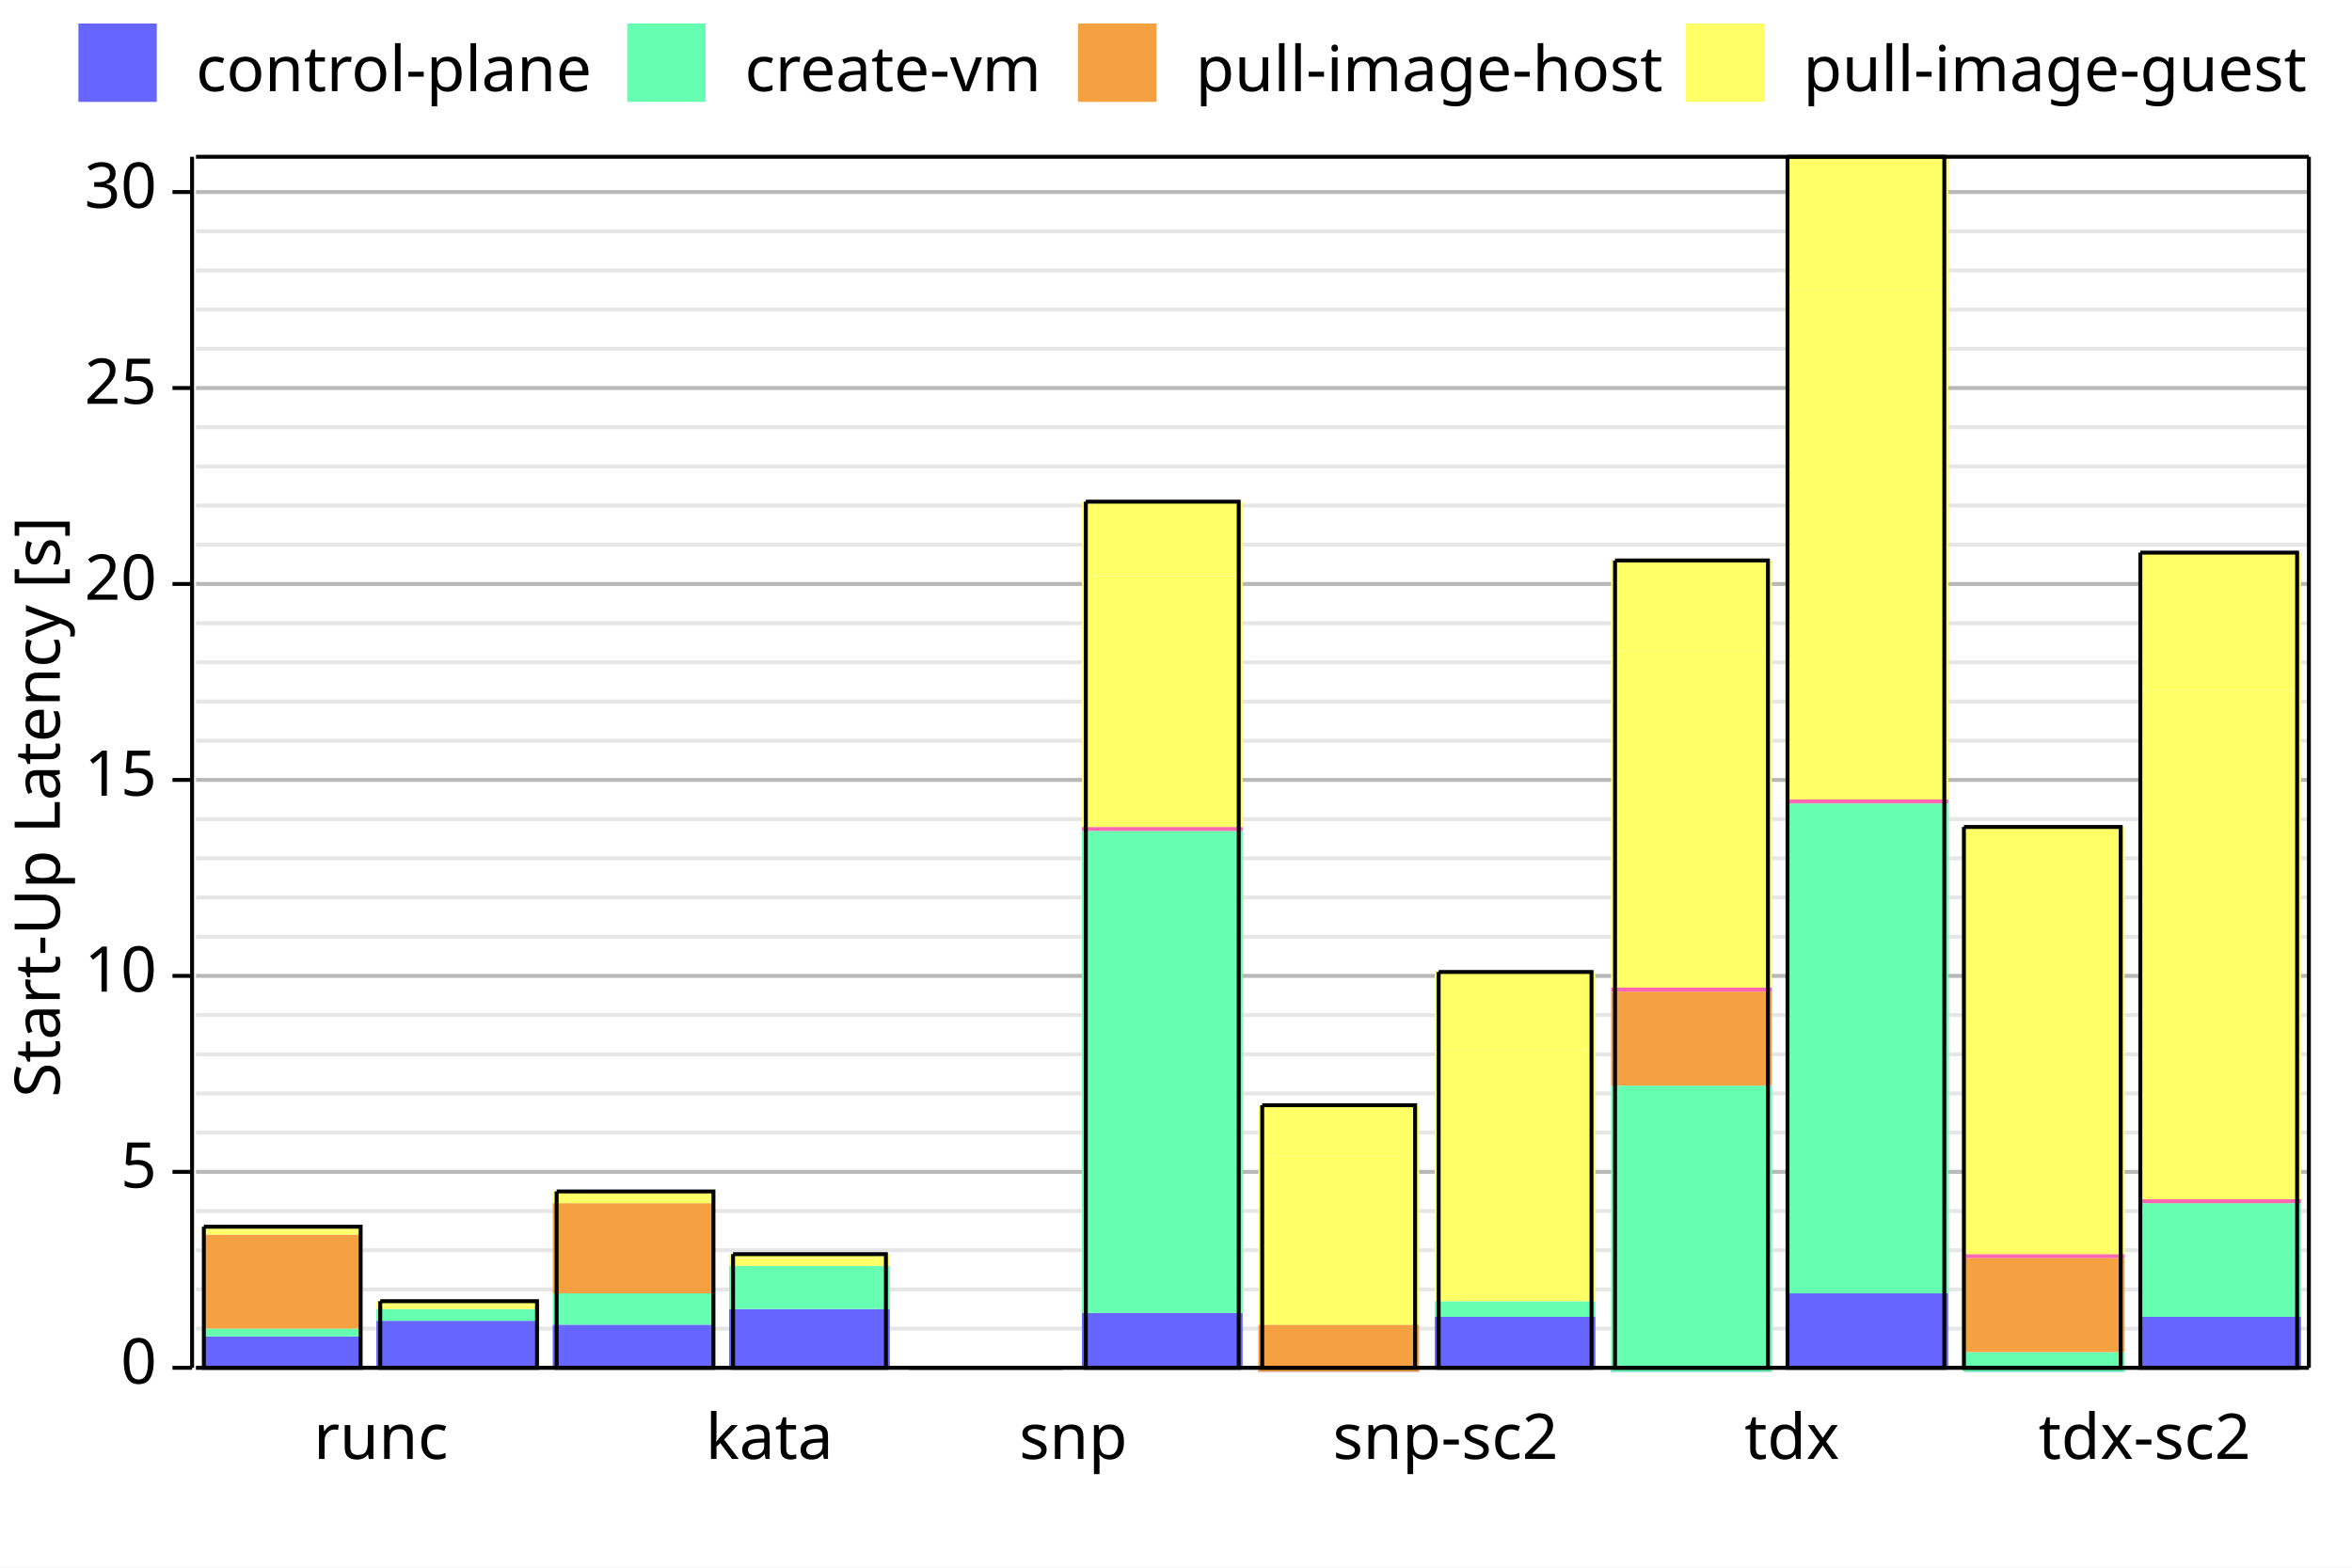
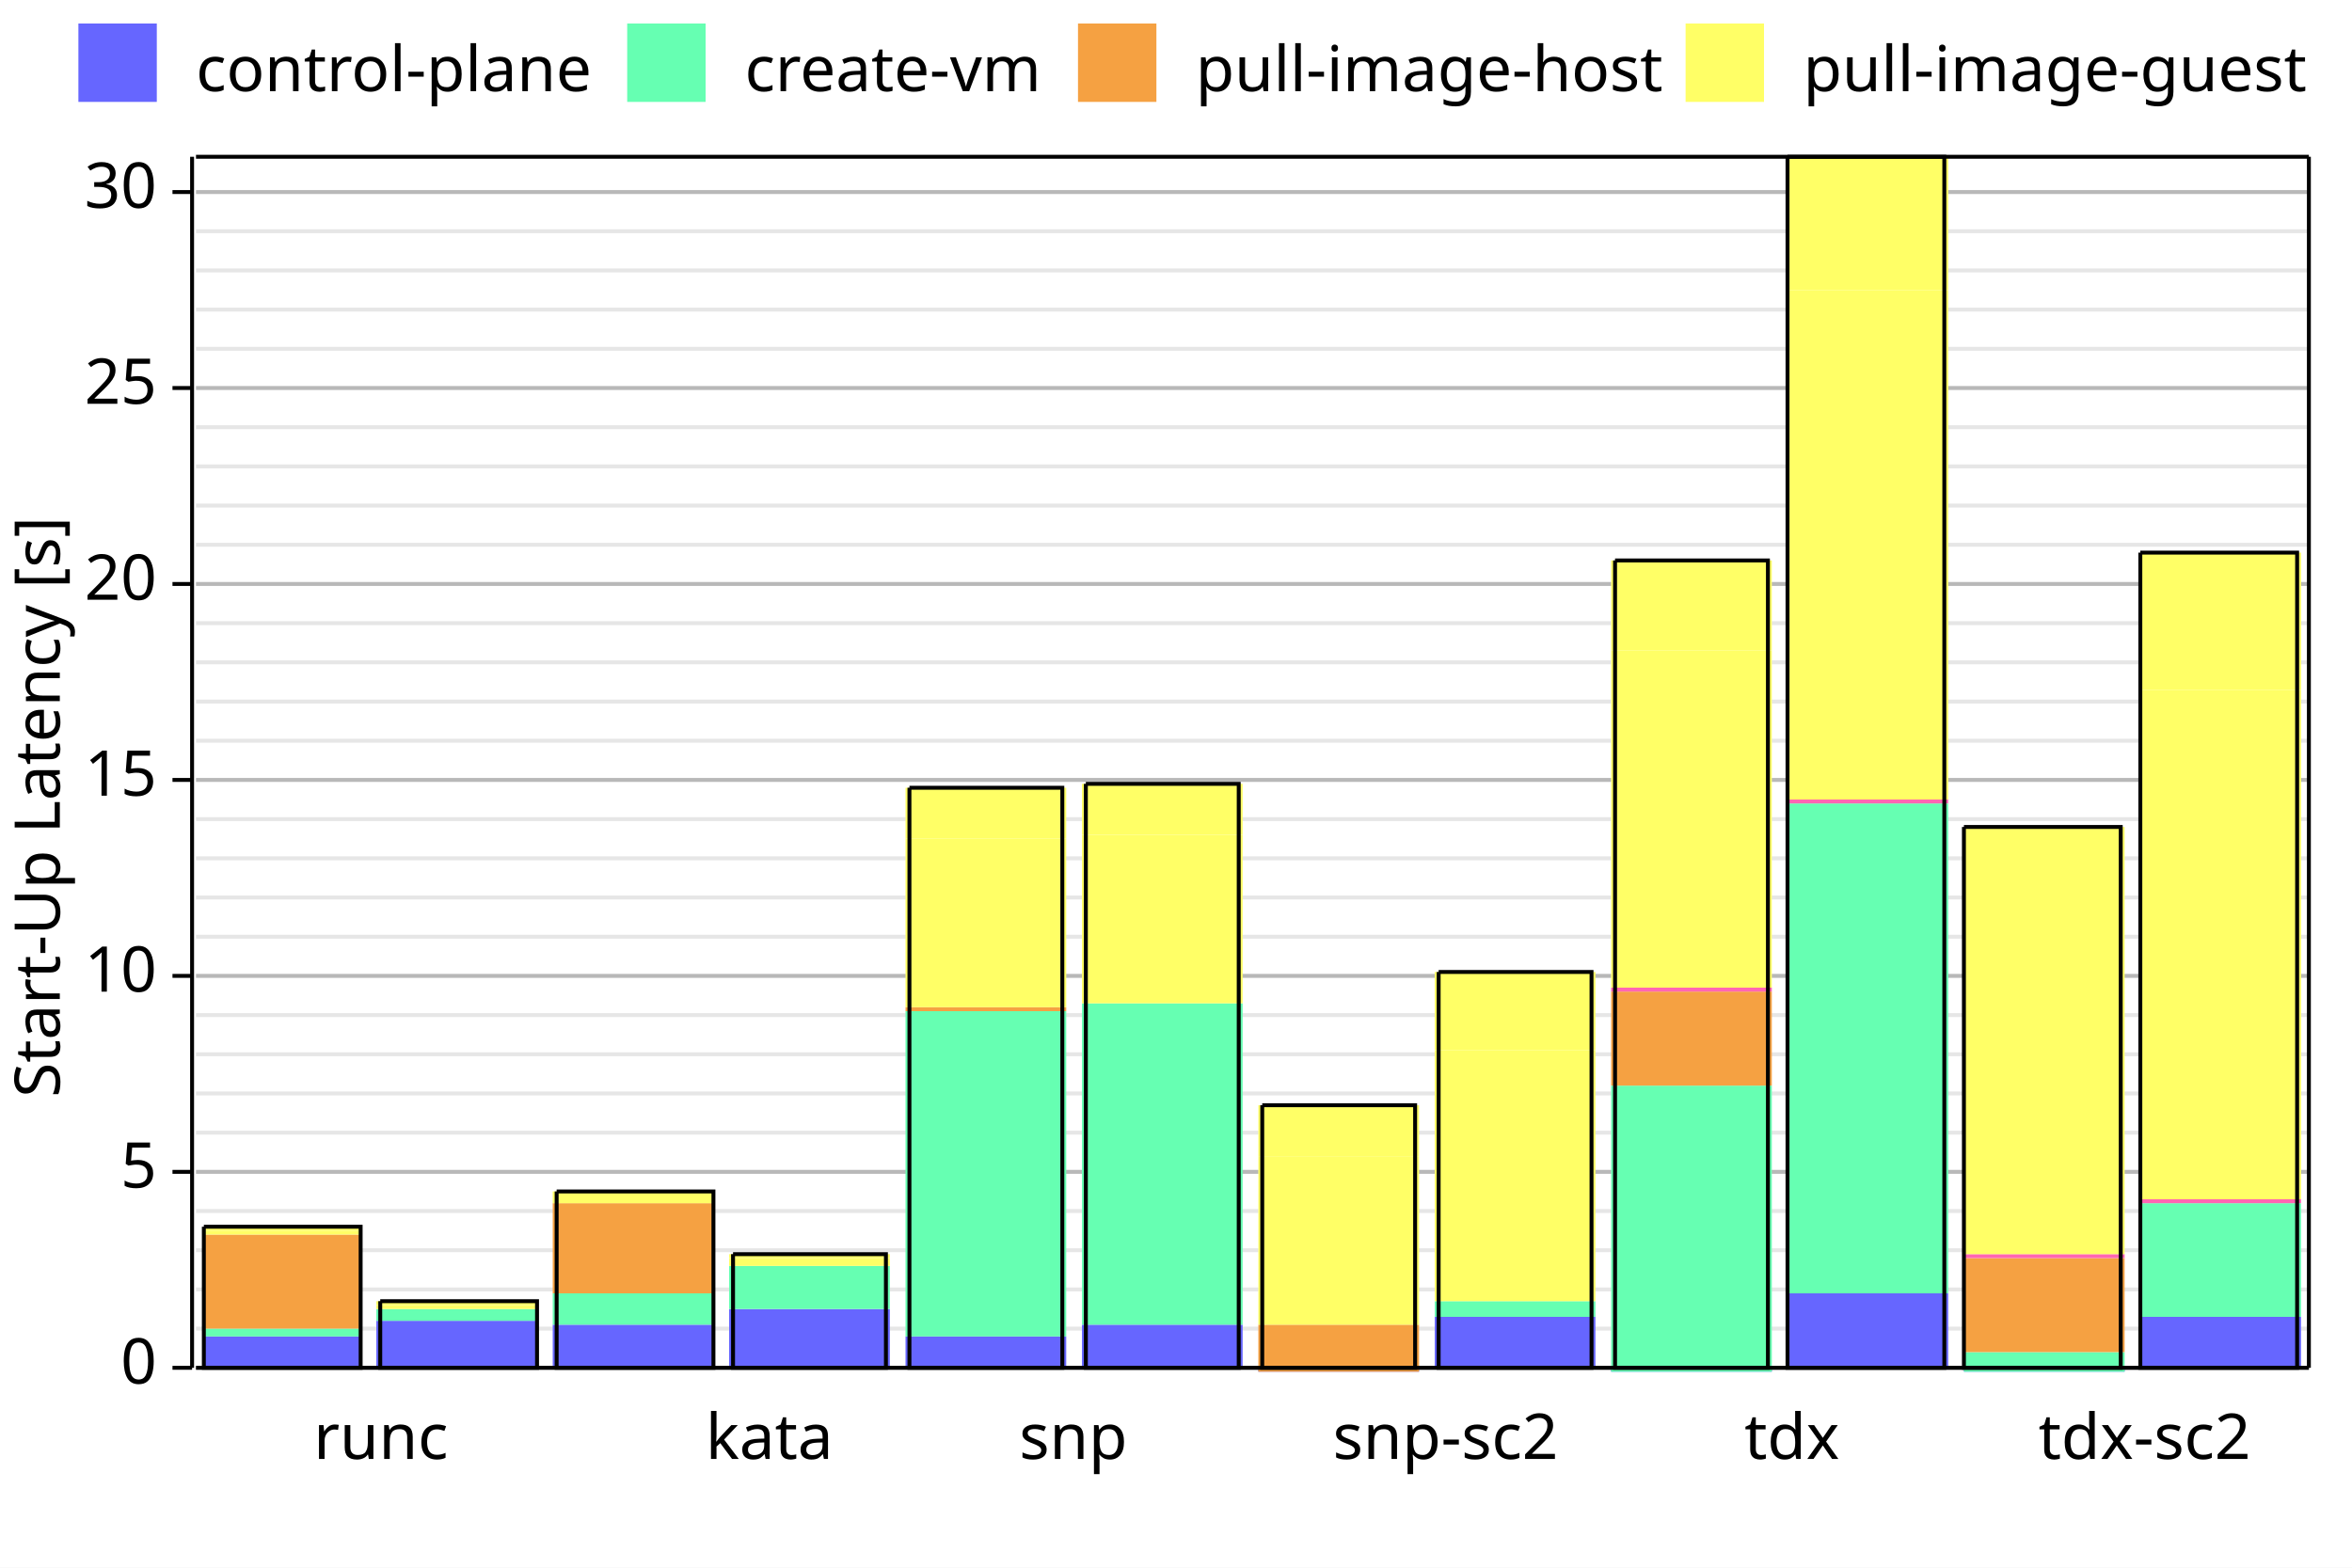
<svg xmlns="http://www.w3.org/2000/svg" width="600" height="400" viewBox="0 0 600 400">
  <rect x="0" y="0" width="600" height="400" opacity="1" fill="#FFFFFF" stroke="none" />
  <line opacity="0.1" stroke="#000000" stroke-width="1" x1="50" y1="349" x2="589" y2="349" />
  <line opacity="0.1" stroke="#000000" stroke-width="1" x1="50" y1="339" x2="589" y2="339" />
  <line opacity="0.1" stroke="#000000" stroke-width="1" x1="50" y1="329" x2="589" y2="329" />
  <line opacity="0.1" stroke="#000000" stroke-width="1" x1="50" y1="319" x2="589" y2="319" />
  <line opacity="0.1" stroke="#000000" stroke-width="1" x1="50" y1="309" x2="589" y2="309" />
  <line opacity="0.1" stroke="#000000" stroke-width="1" x1="50" y1="299" x2="589" y2="299" />
  <line opacity="0.1" stroke="#000000" stroke-width="1" x1="50" y1="289" x2="589" y2="289" />
  <line opacity="0.1" stroke="#000000" stroke-width="1" x1="50" y1="279" x2="589" y2="279" />
  <line opacity="0.1" stroke="#000000" stroke-width="1" x1="50" y1="269" x2="589" y2="269" />
  <line opacity="0.1" stroke="#000000" stroke-width="1" x1="50" y1="259" x2="589" y2="259" />
  <line opacity="0.1" stroke="#000000" stroke-width="1" x1="50" y1="249" x2="589" y2="249" />
  <line opacity="0.1" stroke="#000000" stroke-width="1" x1="50" y1="239" x2="589" y2="239" />
  <line opacity="0.1" stroke="#000000" stroke-width="1" x1="50" y1="229" x2="589" y2="229" />
  <line opacity="0.1" stroke="#000000" stroke-width="1" x1="50" y1="219" x2="589" y2="219" />
  <line opacity="0.1" stroke="#000000" stroke-width="1" x1="50" y1="209" x2="589" y2="209" />
  <line opacity="0.1" stroke="#000000" stroke-width="1" x1="50" y1="199" x2="589" y2="199" />
  <line opacity="0.1" stroke="#000000" stroke-width="1" x1="50" y1="189" x2="589" y2="189" />
  <line opacity="0.1" stroke="#000000" stroke-width="1" x1="50" y1="179" x2="589" y2="179" />
  <line opacity="0.1" stroke="#000000" stroke-width="1" x1="50" y1="169" x2="589" y2="169" />
  <line opacity="0.1" stroke="#000000" stroke-width="1" x1="50" y1="159" x2="589" y2="159" />
  <line opacity="0.1" stroke="#000000" stroke-width="1" x1="50" y1="149" x2="589" y2="149" />
  <line opacity="0.1" stroke="#000000" stroke-width="1" x1="50" y1="139" x2="589" y2="139" />
  <line opacity="0.1" stroke="#000000" stroke-width="1" x1="50" y1="129" x2="589" y2="129" />
  <line opacity="0.1" stroke="#000000" stroke-width="1" x1="50" y1="119" x2="589" y2="119" />
  <line opacity="0.1" stroke="#000000" stroke-width="1" x1="50" y1="109" x2="589" y2="109" />
  <line opacity="0.1" stroke="#000000" stroke-width="1" x1="50" y1="99" x2="589" y2="99" />
  <line opacity="0.1" stroke="#000000" stroke-width="1" x1="50" y1="89" x2="589" y2="89" />
  <line opacity="0.1" stroke="#000000" stroke-width="1" x1="50" y1="79" x2="589" y2="79" />
  <line opacity="0.1" stroke="#000000" stroke-width="1" x1="50" y1="69" x2="589" y2="69" />
  <line opacity="0.1" stroke="#000000" stroke-width="1" x1="50" y1="59" x2="589" y2="59" />
  <line opacity="0.1" stroke="#000000" stroke-width="1" x1="50" y1="49" x2="589" y2="49" />
  <line opacity="0.2" stroke="#000000" stroke-width="1" x1="50" y1="349" x2="589" y2="349" />
  <line opacity="0.2" stroke="#000000" stroke-width="1" x1="50" y1="299" x2="589" y2="299" />
  <line opacity="0.2" stroke="#000000" stroke-width="1" x1="50" y1="249" x2="589" y2="249" />
  <line opacity="0.2" stroke="#000000" stroke-width="1" x1="50" y1="199" x2="589" y2="199" />
  <line opacity="0.2" stroke="#000000" stroke-width="1" x1="50" y1="149" x2="589" y2="149" />
  <line opacity="0.2" stroke="#000000" stroke-width="1" x1="50" y1="99" x2="589" y2="99" />
  <line opacity="0.2" stroke="#000000" stroke-width="1" x1="50" y1="49" x2="589" y2="49" />
  <polyline fill="none" opacity="1" stroke="#000000" stroke-width="1" points="49,40 49,349 " />
  <text x="40" y="349" dy="0.5ex" text-anchor="end" font-family="sans-serif" font-size="16.129" opacity="1" fill="#000000">
0
</text>
  <polyline fill="none" opacity="1" stroke="#000000" stroke-width="1" points="44,349 49,349 " />
  <text x="40" y="299" dy="0.5ex" text-anchor="end" font-family="sans-serif" font-size="16.129" opacity="1" fill="#000000">
5
</text>
  <polyline fill="none" opacity="1" stroke="#000000" stroke-width="1" points="44,299 49,299 " />
  <text x="40" y="249" dy="0.5ex" text-anchor="end" font-family="sans-serif" font-size="16.129" opacity="1" fill="#000000">
10
</text>
  <polyline fill="none" opacity="1" stroke="#000000" stroke-width="1" points="44,249 49,249 " />
  <text x="40" y="199" dy="0.5ex" text-anchor="end" font-family="sans-serif" font-size="16.129" opacity="1" fill="#000000">
15
</text>
  <polyline fill="none" opacity="1" stroke="#000000" stroke-width="1" points="44,199 49,199 " />
  <text x="40" y="149" dy="0.5ex" text-anchor="end" font-family="sans-serif" font-size="16.129" opacity="1" fill="#000000">
20
</text>
  <polyline fill="none" opacity="1" stroke="#000000" stroke-width="1" points="44,149 49,149 " />
  <text x="40" y="99" dy="0.5ex" text-anchor="end" font-family="sans-serif" font-size="16.129" opacity="1" fill="#000000">
25
</text>
  <polyline fill="none" opacity="1" stroke="#000000" stroke-width="1" points="44,99 49,99 " />
  <text x="40" y="49" dy="0.5ex" text-anchor="end" font-family="sans-serif" font-size="16.129" opacity="1" fill="#000000">
30
</text>
  <polyline fill="none" opacity="1" stroke="#000000" stroke-width="1" points="44,49 49,49 " />
  <text x="3" y="280" dy="0.76em" text-anchor="start" font-family="sans-serif" font-size="16.129" opacity="1" fill="#000000" transform="rotate(270, 3, 280)">
Start-Up Latency [s]
</text>
  <rect x="52" y="341" width="40" height="8" opacity="1" fill="#6666FF" stroke="none" />
  <rect x="141" y="338" width="41" height="11" opacity="1" fill="#6666FF" stroke="none" />
-   <rect x="231" y="349" width="41" height="0" opacity="1" fill="#6666FF" stroke="none" />
+   <rect x="231" y="341" width="41" height="8" opacity="1" fill="#6666FF" stroke="none" />
  <rect x="321" y="349" width="41" height="1" opacity="1" fill="#6666FF" stroke="none" />
  <rect x="411" y="349" width="41" height="1" opacity="1" fill="#6666FF" stroke="none" />
  <rect x="501" y="349" width="41" height="1" opacity="1" fill="#6666FF" stroke="none" />
  <rect x="52" y="339" width="40" height="2" opacity="1" fill="#66FFB2" stroke="none" />
  <rect x="141" y="330" width="41" height="8" opacity="1" fill="#66FFB2" stroke="none" />
-   <rect x="231" y="349" width="41" height="0" opacity="1" fill="#66FFB2" stroke="none" />
+   <rect x="231" y="258" width="41" height="83" opacity="1" fill="#66FFB2" stroke="none" />
  <rect x="321" y="350" width="41" height="0" opacity="1" fill="#66FFB2" stroke="none" />
  <rect x="411" y="277" width="41" height="73" opacity="1" fill="#66FFB2" stroke="none" />
  <rect x="501" y="345" width="41" height="5" opacity="1" fill="#66FFB2" stroke="none" />
  <rect x="52" y="315" width="40" height="24" opacity="1" fill="#F5A142" stroke="none" />
  <rect x="141" y="307" width="41" height="23" opacity="1" fill="#F5A142" stroke="none" />
-   <rect x="231" y="349" width="41" height="0" opacity="1" fill="#F5A142" stroke="none" />
+   <rect x="231" y="257" width="41" height="1" opacity="1" fill="#F5A142" stroke="none" />
  <rect x="321" y="338" width="41" height="12" opacity="1" fill="#F5A142" stroke="none" />
  <rect x="411" y="253" width="41" height="24" opacity="1" fill="#F5A142" stroke="none" />
  <rect x="501" y="321" width="41" height="24" opacity="1" fill="#F5A142" stroke="none" />
  <rect x="52" y="315" width="40" height="0" opacity="1" fill="#FF66B2" stroke="none" />
  <rect x="141" y="307" width="41" height="0" opacity="1" fill="#FF66B2" stroke="none" />
-   <rect x="231" y="349" width="41" height="0" opacity="1" fill="#FF66B2" stroke="none" />
+   <rect x="231" y="257" width="41" height="0" opacity="1" fill="#FF66B2" stroke="none" />
  <rect x="321" y="338" width="41" height="0" opacity="1" fill="#FF66B2" stroke="none" />
  <rect x="411" y="253" width="41" height="0" opacity="1" fill="#FF66B2" stroke="none" />
  <rect x="501" y="321" width="41" height="0" opacity="1" fill="#FF66B2" stroke="none" />
  <rect x="52" y="315" width="40" height="0" opacity="1" fill="#FF66B2" stroke="none" />
  <rect x="141" y="307" width="41" height="0" opacity="1" fill="#FF66B2" stroke="none" />
-   <rect x="231" y="349" width="41" height="0" opacity="1" fill="#FF66B2" stroke="none" />
+   <rect x="231" y="257" width="41" height="0" opacity="1" fill="#FF66B2" stroke="none" />
  <rect x="321" y="338" width="41" height="0" opacity="1" fill="#FF66B2" stroke="none" />
  <rect x="411" y="252" width="41" height="1" opacity="1" fill="#FF66B2" stroke="none" />
  <rect x="501" y="320" width="41" height="1" opacity="1" fill="#FF66B2" stroke="none" />
  <rect x="52" y="314" width="40" height="1" opacity="1" fill="#FFFF66" stroke="none" />
  <rect x="141" y="306" width="41" height="1" opacity="1" fill="#FFFF66" stroke="none" />
-   <rect x="231" y="349" width="41" height="0" opacity="1" fill="#FFFF66" stroke="none" />
+   <rect x="231" y="214" width="41" height="43" opacity="1" fill="#FFFF66" stroke="none" />
  <rect x="321" y="295" width="41" height="43" opacity="1" fill="#FFFF66" stroke="none" />
  <rect x="411" y="166" width="41" height="86" opacity="1" fill="#FFFF66" stroke="none" />
  <rect x="501" y="234" width="41" height="86" opacity="1" fill="#FFFF66" stroke="none" />
  <rect x="52" y="313" width="40" height="1" opacity="1" fill="#FFFF66" stroke="none" />
  <rect x="141" y="304" width="41" height="2" opacity="1" fill="#FFFF66" stroke="none" />
-   <rect x="231" y="349" width="41" height="0" opacity="1" fill="#FFFF66" stroke="none" />
+   <rect x="231" y="201" width="41" height="13" opacity="1" fill="#FFFF66" stroke="none" />
  <rect x="321" y="282" width="41" height="13" opacity="1" fill="#FFFF66" stroke="none" />
  <rect x="411" y="143" width="41" height="23" opacity="1" fill="#FFFF66" stroke="none" />
  <rect x="501" y="211" width="41" height="23" opacity="1" fill="#FFFF66" stroke="none" />
  <polyline fill="none" opacity="1" stroke="#000000" stroke-width="1" points="52,313 92,313 92,349 52,349 52,313 " />
  <polyline fill="none" opacity="1" stroke="#000000" stroke-width="1" points="142,304 182,304 182,349 142,349 142,304 " />
-   <polyline fill="none" opacity="1" stroke="#000000" stroke-width="1" points="232,349 271,349 271,349 232,349 232,349 " />
+   <polyline fill="none" opacity="1" stroke="#000000" stroke-width="1" points="232,201 271,201 271,349 232,349 232,201 " />
  <polyline fill="none" opacity="1" stroke="#000000" stroke-width="1" points="322,282 361,282 361,349 322,349 322,282 " />
  <polyline fill="none" opacity="1" stroke="#000000" stroke-width="1" points="412,143 451,143 451,349 412,349 412,143 " />
  <polyline fill="none" opacity="1" stroke="#000000" stroke-width="1" points="501,211 541,211 541,349 501,349 501,211 " />
  <rect x="96" y="337" width="41" height="12" opacity="1" fill="#6666FF" stroke="none" />
  <rect x="186" y="334" width="41" height="15" opacity="1" fill="#6666FF" stroke="none" />
-   <rect x="276" y="335" width="41" height="14" opacity="1" fill="#6666FF" stroke="none" />
+   <rect x="276" y="338" width="41" height="11" opacity="1" fill="#6666FF" stroke="none" />
  <rect x="366" y="336" width="41" height="13" opacity="1" fill="#6666FF" stroke="none" />
  <rect x="456" y="330" width="41" height="19" opacity="1" fill="#6666FF" stroke="none" />
  <rect x="546" y="336" width="41" height="13" opacity="1" fill="#6666FF" stroke="none" />
  <rect x="96" y="334" width="41" height="3" opacity="1" fill="#66FFB2" stroke="none" />
  <rect x="186" y="323" width="41" height="11" opacity="1" fill="#66FFB2" stroke="none" />
-   <rect x="276" y="212" width="41" height="123" opacity="1" fill="#66FFB2" stroke="none" />
+   <rect x="276" y="256" width="41" height="82" opacity="1" fill="#66FFB2" stroke="none" />
  <rect x="366" y="332" width="41" height="4" opacity="1" fill="#66FFB2" stroke="none" />
  <rect x="456" y="205" width="41" height="125" opacity="1" fill="#66FFB2" stroke="none" />
  <rect x="546" y="307" width="41" height="29" opacity="1" fill="#66FFB2" stroke="none" />
  <rect x="96" y="334" width="41" height="0" opacity="1" fill="#F5A142" stroke="none" />
  <rect x="186" y="323" width="41" height="0" opacity="1" fill="#F5A142" stroke="none" />
-   <rect x="276" y="212" width="41" height="0" opacity="1" fill="#F5A142" stroke="none" />
+   <rect x="276" y="256" width="41" height="0" opacity="1" fill="#F5A142" stroke="none" />
  <rect x="366" y="332" width="41" height="0" opacity="1" fill="#F5A142" stroke="none" />
  <rect x="456" y="205" width="41" height="0" opacity="1" fill="#F5A142" stroke="none" />
  <rect x="546" y="307" width="41" height="0" opacity="1" fill="#F5A142" stroke="none" />
  <rect x="96" y="334" width="41" height="0" opacity="1" fill="#FF66B2" stroke="none" />
  <rect x="186" y="323" width="41" height="0" opacity="1" fill="#FF66B2" stroke="none" />
-   <rect x="276" y="212" width="41" height="0" opacity="1" fill="#FF66B2" stroke="none" />
+   <rect x="276" y="256" width="41" height="0" opacity="1" fill="#FF66B2" stroke="none" />
  <rect x="366" y="332" width="41" height="0" opacity="1" fill="#FF66B2" stroke="none" />
  <rect x="456" y="204" width="41" height="1" opacity="1" fill="#FF66B2" stroke="none" />
  <rect x="546" y="306" width="41" height="1" opacity="1" fill="#FF66B2" stroke="none" />
  <rect x="96" y="334" width="41" height="0" opacity="1" fill="#FF66B2" stroke="none" />
  <rect x="186" y="323" width="41" height="0" opacity="1" fill="#FF66B2" stroke="none" />
-   <rect x="276" y="211" width="41" height="1" opacity="1" fill="#FF66B2" stroke="none" />
+   <rect x="276" y="256" width="41" height="0" opacity="1" fill="#FF66B2" stroke="none" />
  <rect x="366" y="332" width="41" height="0" opacity="1" fill="#FF66B2" stroke="none" />
  <rect x="456" y="204" width="41" height="0" opacity="1" fill="#FF66B2" stroke="none" />
  <rect x="546" y="306" width="41" height="0" opacity="1" fill="#FF66B2" stroke="none" />
  <rect x="96" y="333" width="41" height="1" opacity="1" fill="#FFFF66" stroke="none" />
  <rect x="186" y="321" width="41" height="2" opacity="1" fill="#FFFF66" stroke="none" />
-   <rect x="276" y="147" width="41" height="64" opacity="1" fill="#FFFF66" stroke="none" />
+   <rect x="276" y="213" width="41" height="43" opacity="1" fill="#FFFF66" stroke="none" />
  <rect x="366" y="268" width="41" height="64" opacity="1" fill="#FFFF66" stroke="none" />
  <rect x="456" y="74" width="41" height="130" opacity="1" fill="#FFFF66" stroke="none" />
  <rect x="546" y="176" width="41" height="130" opacity="1" fill="#FFFF66" stroke="none" />
  <rect x="96" y="332" width="41" height="1" opacity="1" fill="#FFFF66" stroke="none" />
  <rect x="186" y="320" width="41" height="1" opacity="1" fill="#FFFF66" stroke="none" />
-   <rect x="276" y="128" width="41" height="19" opacity="1" fill="#FFFF66" stroke="none" />
+   <rect x="276" y="200" width="41" height="13" opacity="1" fill="#FFFF66" stroke="none" />
  <rect x="366" y="248" width="41" height="20" opacity="1" fill="#FFFF66" stroke="none" />
  <rect x="456" y="40" width="41" height="34" opacity="1" fill="#FFFF66" stroke="none" />
  <rect x="546" y="141" width="41" height="35" opacity="1" fill="#FFFF66" stroke="none" />
  <polyline fill="none" opacity="1" stroke="#000000" stroke-width="1" points="97,332 137,332 137,349 97,349 97,332 " />
  <polyline fill="none" opacity="1" stroke="#000000" stroke-width="1" points="187,320 226,320 226,349 187,349 187,320 " />
-   <polyline fill="none" opacity="1" stroke="#000000" stroke-width="1" points="277,128 316,128 316,349 277,349 277,128 " />
+   <polyline fill="none" opacity="1" stroke="#000000" stroke-width="1" points="277,200 316,200 316,349 277,349 277,200 " />
  <polyline fill="none" opacity="1" stroke="#000000" stroke-width="1" points="367,248 406,248 406,349 367,349 367,248 " />
  <polyline fill="none" opacity="1" stroke="#000000" stroke-width="1" points="456,40 496,40 496,349 456,349 456,40 " />
  <polyline fill="none" opacity="1" stroke="#000000" stroke-width="1" points="546,141 586,141 586,349 546,349 546,141 " />
  <polyline fill="none" opacity="1" stroke="#000000" stroke-width="1" points="50,40 589,40 " />
  <polyline fill="none" opacity="1" stroke="#000000" stroke-width="1" points="589,349 589,40 " />
  <polyline fill="none" opacity="1" stroke="#000000" stroke-width="1" points="50,349 589,349 " />
  <text x="80" y="360" dy="0.76em" text-anchor="start" font-family="sans-serif" font-size="16.129" opacity="1" fill="#000000">
runc
</text>
  <text x="180" y="360" dy="0.76em" text-anchor="start" font-family="sans-serif" font-size="16.129" opacity="1" fill="#000000">
kata
</text>
  <text x="260" y="360" dy="0.76em" text-anchor="start" font-family="sans-serif" font-size="16.129" opacity="1" fill="#000000">
snp
</text>
  <text x="340" y="360" dy="0.76em" text-anchor="start" font-family="sans-serif" font-size="16.129" opacity="1" fill="#000000">
snp-sc2
</text>
  <text x="445" y="360" dy="0.76em" text-anchor="start" font-family="sans-serif" font-size="16.129" opacity="1" fill="#000000">
tdx
</text>
  <text x="520" y="360" dy="0.76em" text-anchor="start" font-family="sans-serif" font-size="16.129" opacity="1" fill="#000000">
tdx-sc2
</text>
  <rect x="20" y="6" width="20" height="20" opacity="1" fill="#6666FF" stroke="none" />
  <text x="50" y="11" dy="0.76em" text-anchor="start" font-family="sans-serif" font-size="16.129" opacity="1" fill="#000000">
control-plane
</text>
  <rect x="160" y="6" width="20" height="20" opacity="1" fill="#66FFB2" stroke="none" />
  <text x="190" y="11" dy="0.76em" text-anchor="start" font-family="sans-serif" font-size="16.129" opacity="1" fill="#000000">
create-vm
</text>
  <rect x="275" y="6" width="20" height="20" opacity="1" fill="#F5A142" stroke="none" />
  <text x="305" y="11" dy="0.76em" text-anchor="start" font-family="sans-serif" font-size="16.129" opacity="1" fill="#000000">
pull-image-host
</text>
  <rect x="430" y="6" width="20" height="20" opacity="1" fill="#FFFF66" stroke="none" />
  <text x="460" y="11" dy="0.76em" text-anchor="start" font-family="sans-serif" font-size="16.129" opacity="1" fill="#000000">
pull-image-guest
</text>
</svg>
